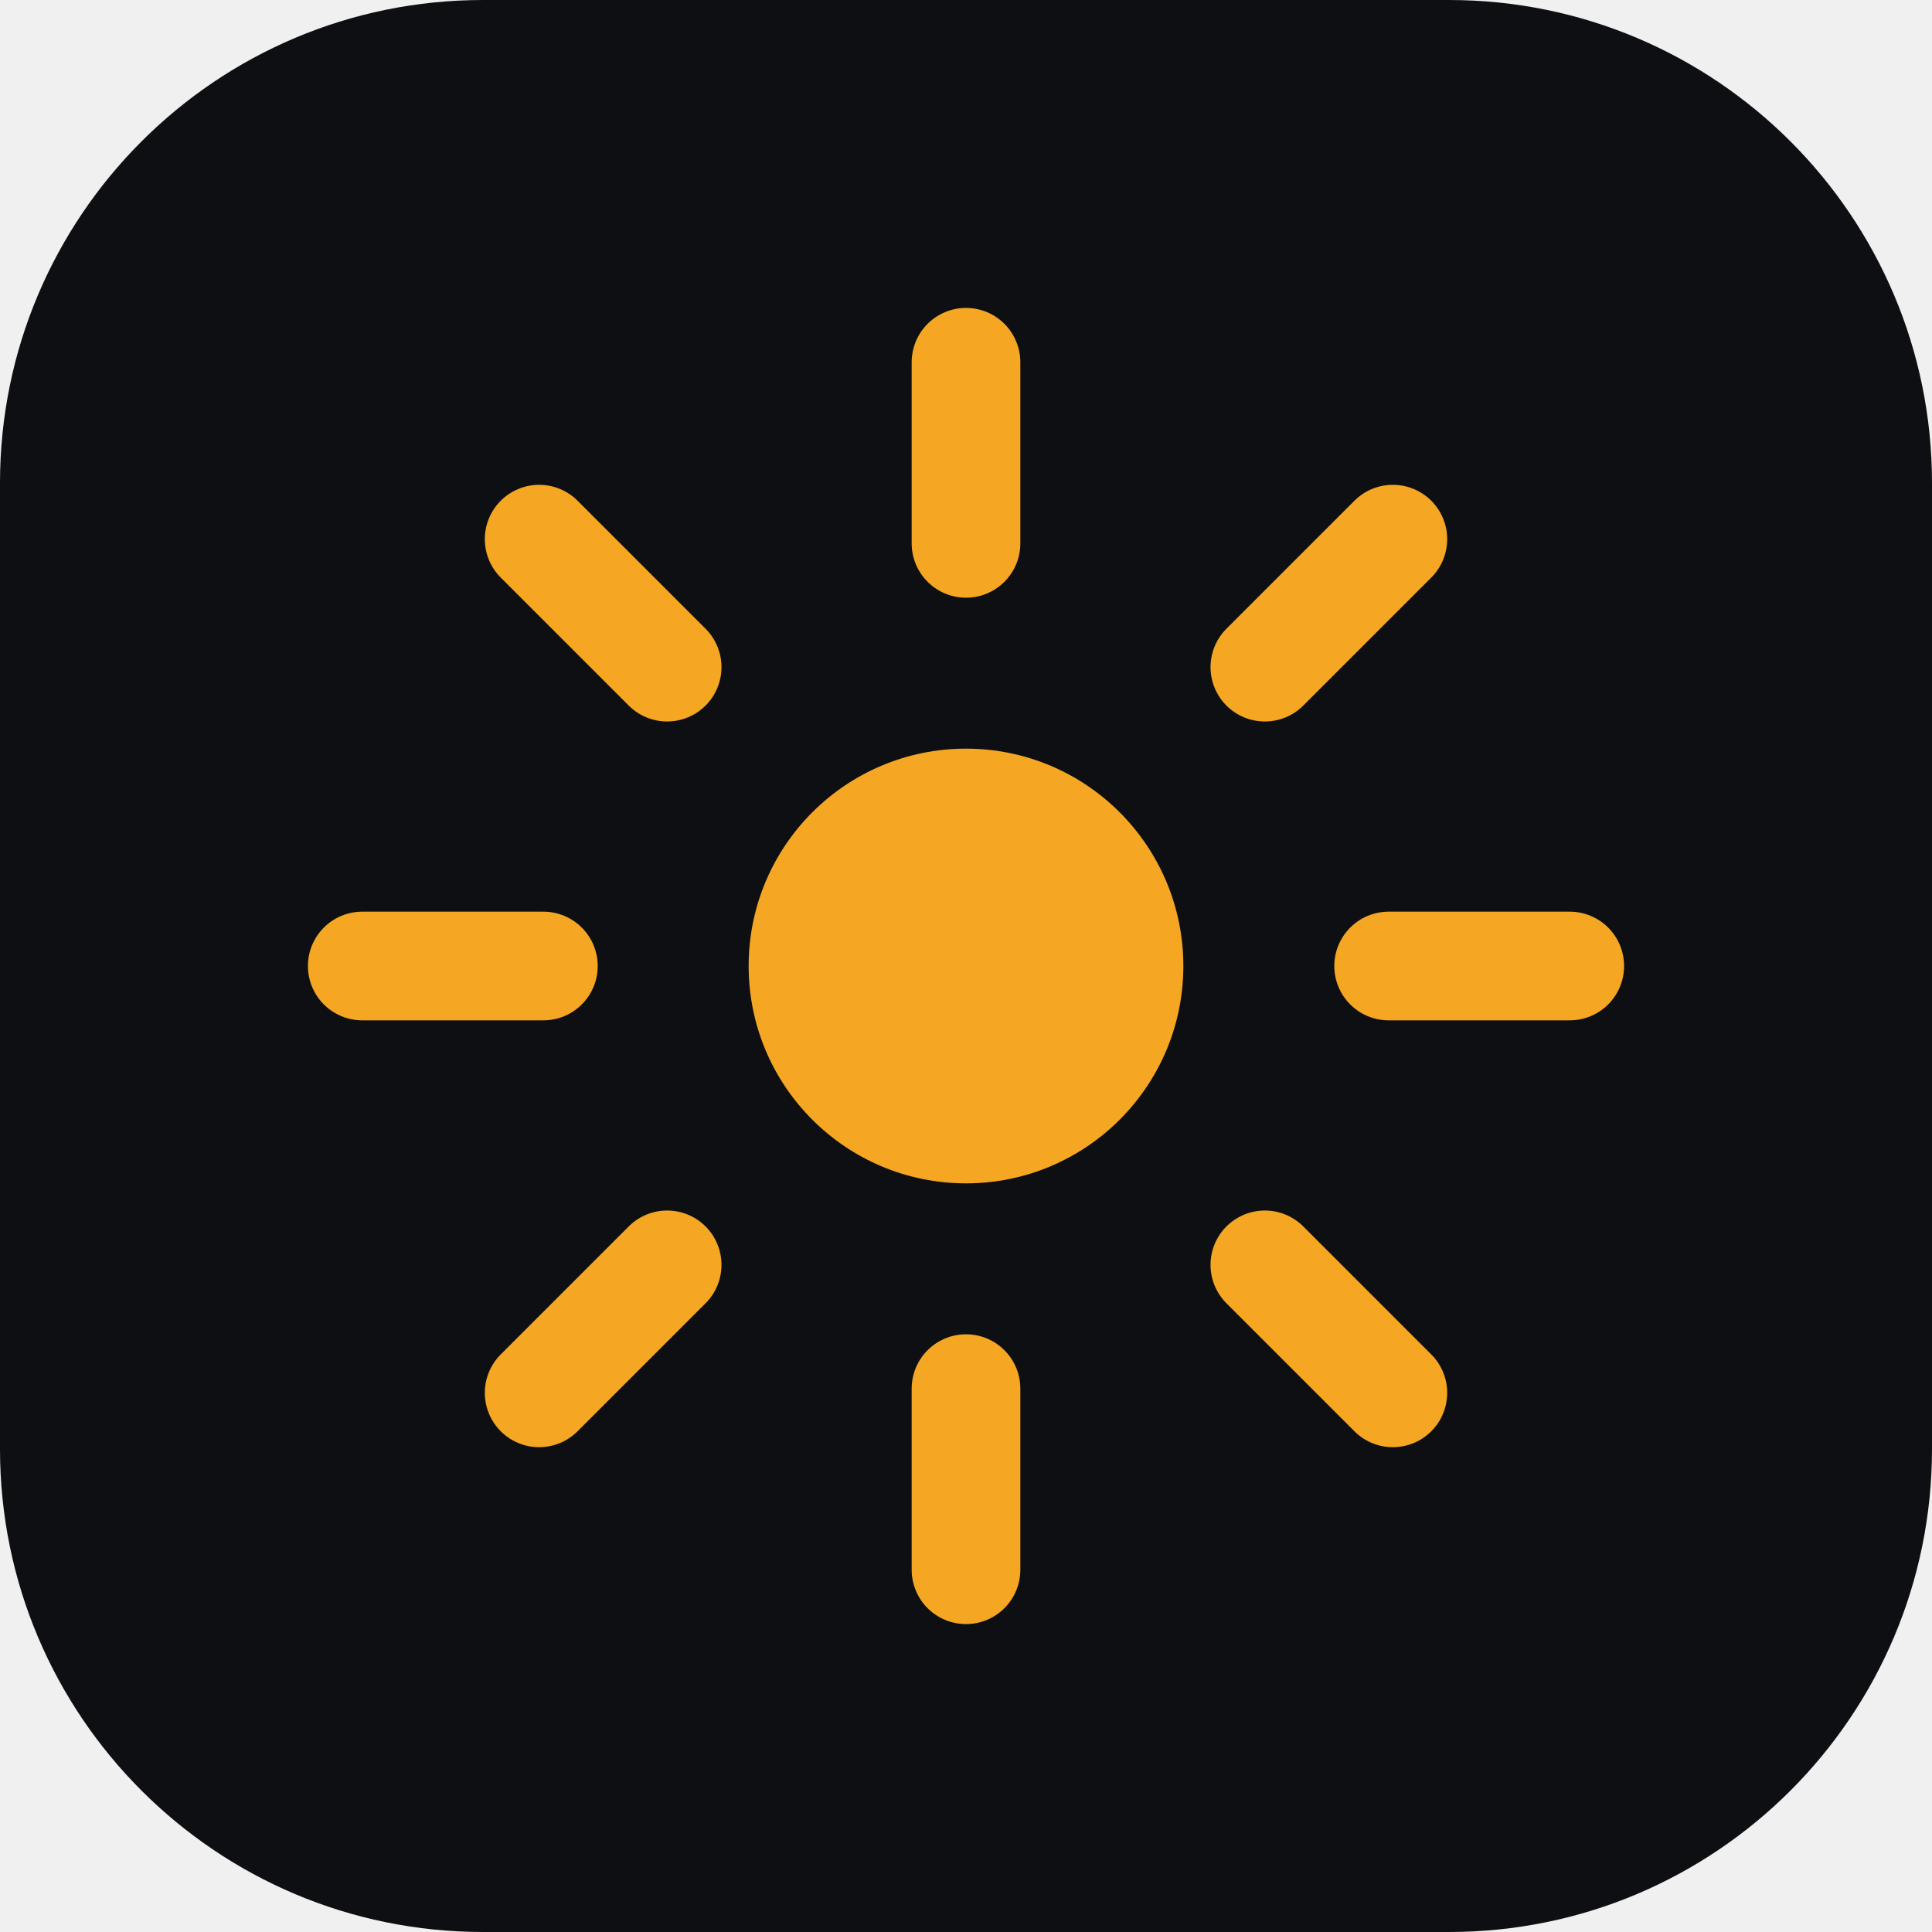
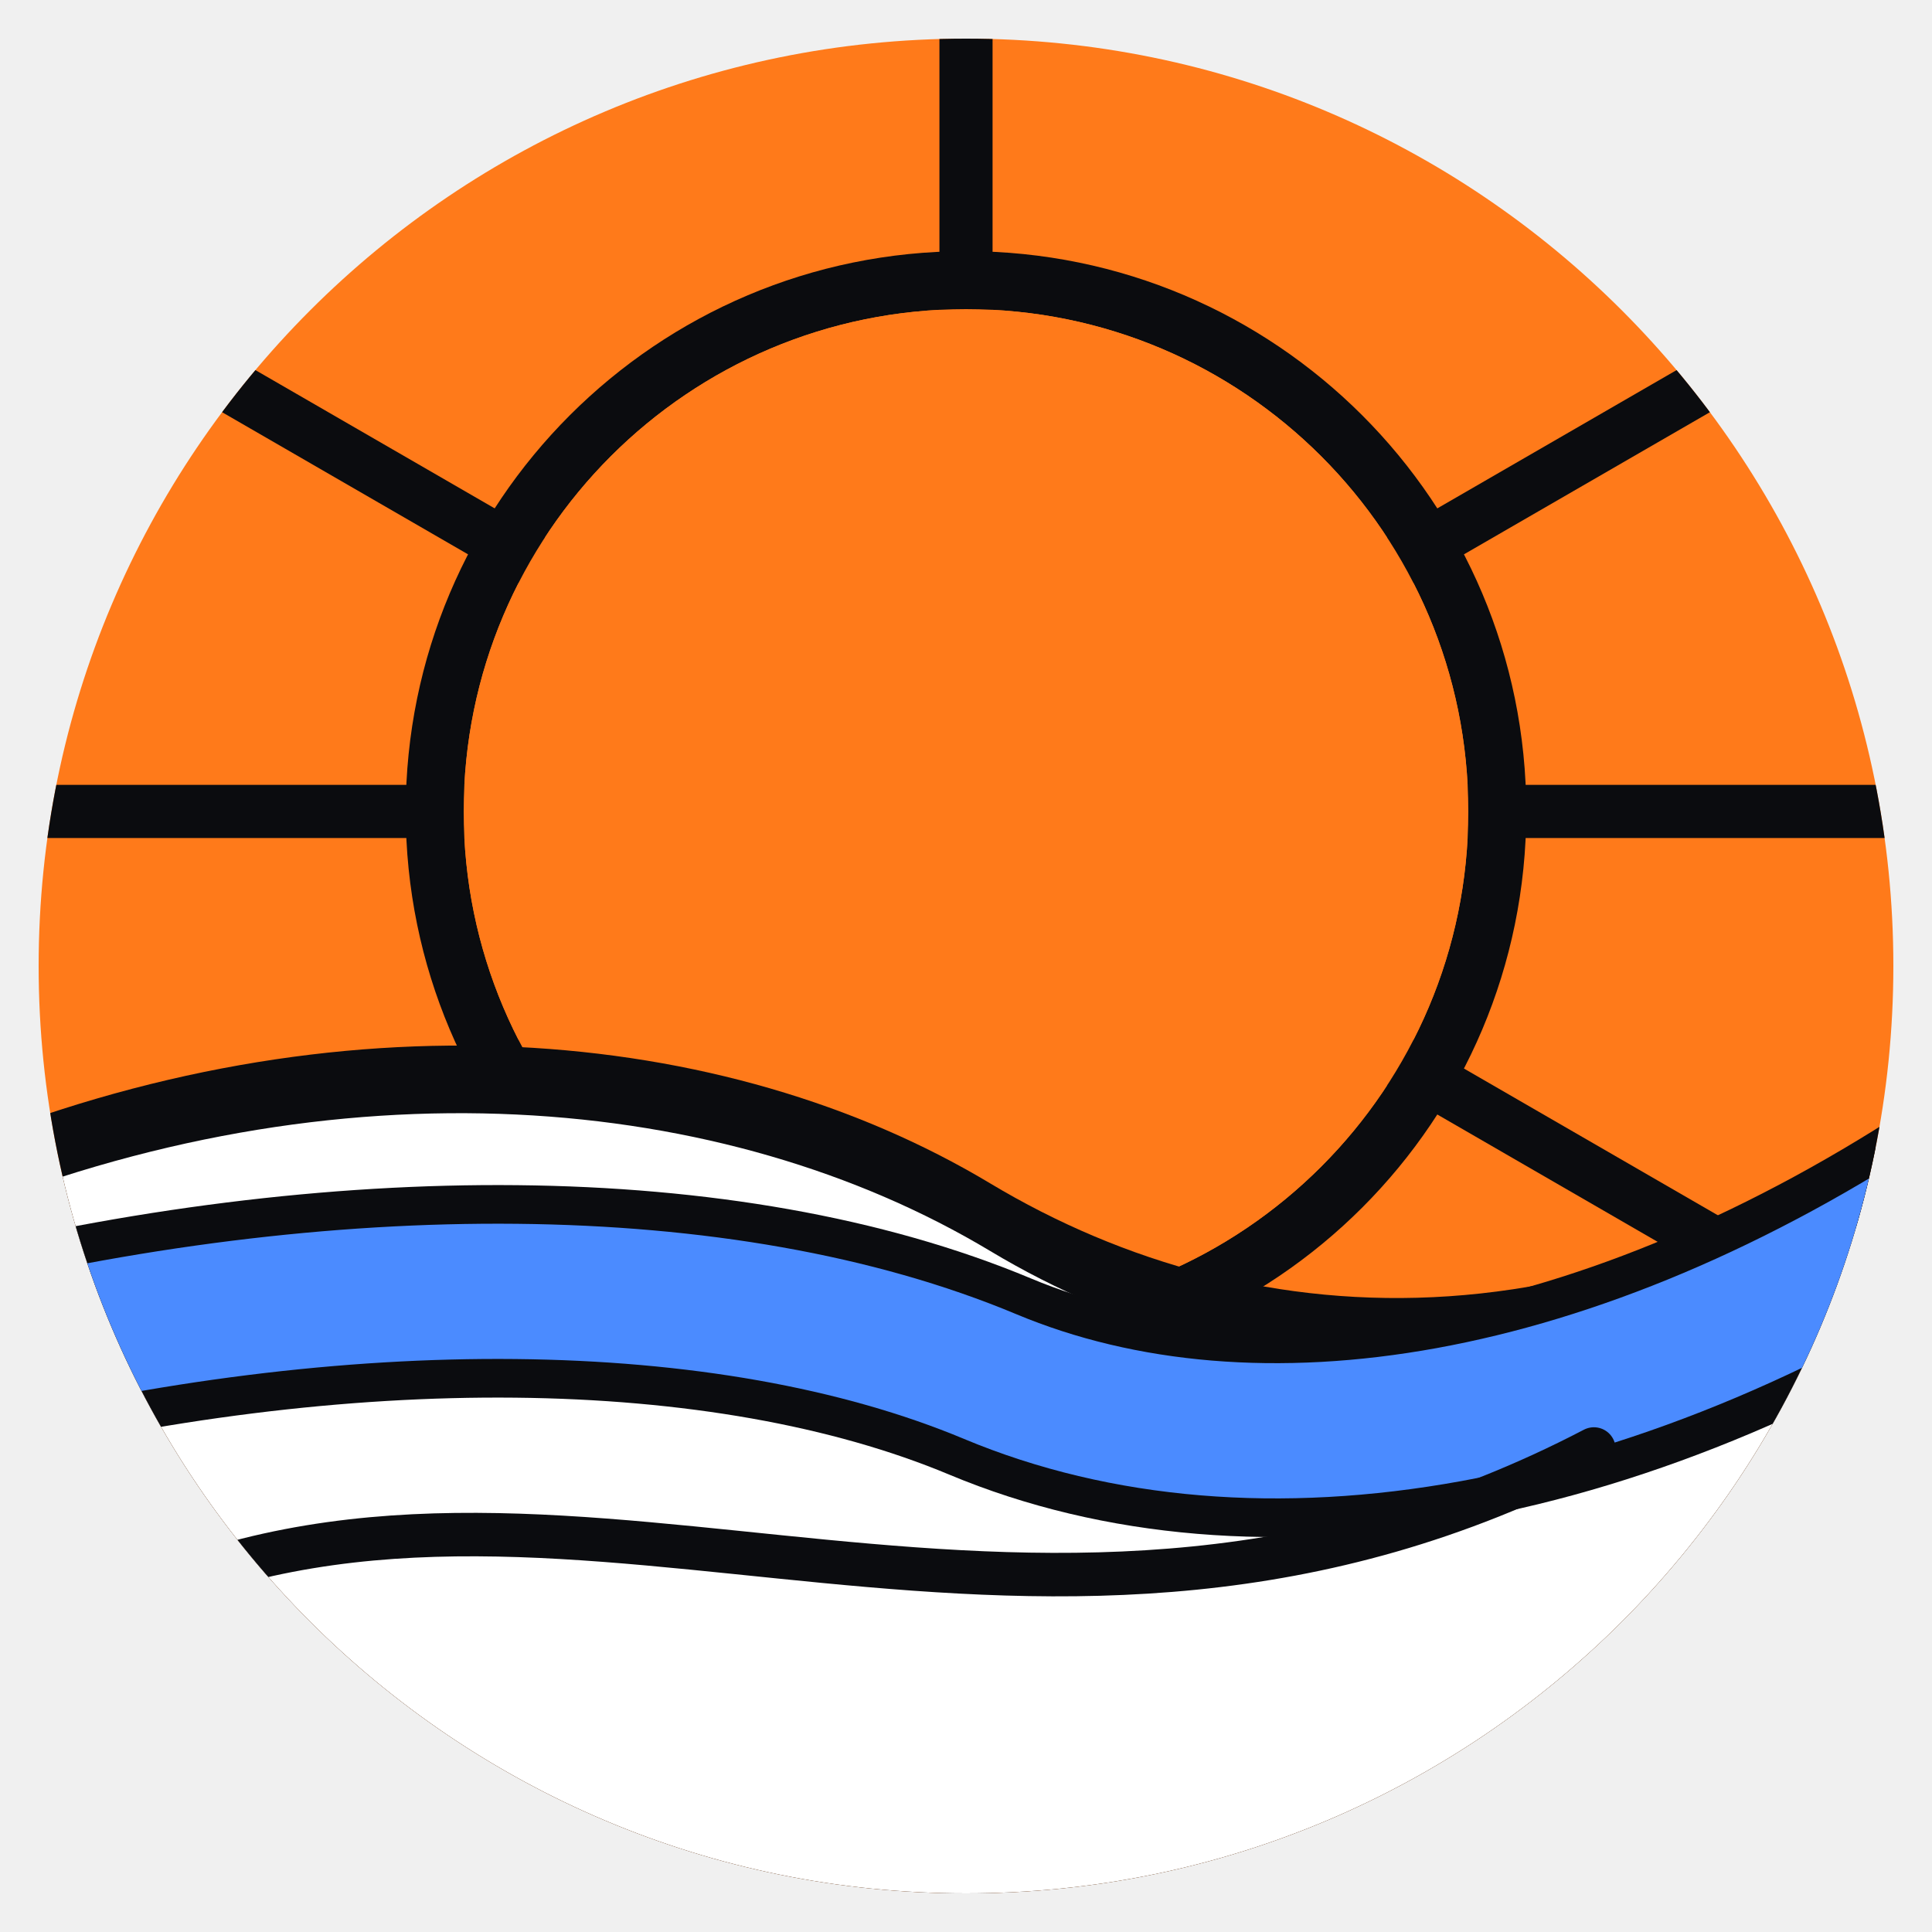
- <svg xmlns="http://www.w3.org/2000/svg" viewBox="0 0 32 32" width="32" height="32">
-   <rect width="32" height="32" rx="8" fill="#0E0F12" />
-   <g transform="translate(4 4)">
-     <circle cx="12" cy="12" r="3.6" fill="#F5A623" />
-     <g stroke="#F5A623" stroke-width="1.8" stroke-linecap="round" fill="none">
-       <path d="M12 2v3M12 19v3M2 12h3M19 12h3" />
-       <path d="M4.93 4.93l2.12 2.12M16.95 16.95l2.12 2.12M19.07 4.93l-2.12 2.12M4.93 19.07l2.12-2.12" />
+ <svg xmlns="http://www.w3.org/2000/svg" viewBox="0 0 400 400">
+   <defs>
+     <clipPath id="c">
+       <circle cx="200" cy="200" r="192" />
+     </clipPath>
+   </defs>
+   <g clip-path="url(#c)">
+     <rect width="400" height="400" fill="#FF7A1A" />
+     <circle cx="200" cy="168" r="116" fill="#0B0C0F" />
+     <circle cx="200" cy="168" r="104" fill="#FF7A1A" />
+     <g stroke="#0B0C0F" stroke-width="11">
+       <line x1="200" y1="168" x2="200" y2="-10" />
+       <line x1="200" y1="168" x2="354" y2="79" />
+       <line x1="200" y1="168" x2="354" y2="257" />
+       <line x1="200" y1="168" x2="46" y2="79" />
+       <line x1="200" y1="168" x2="46" y2="257" />
+       <line x1="200" y1="168" x2="410" y2="168" />
+       <line x1="200" y1="168" x2="-10" y2="168" />
    </g>
+     <circle cx="200" cy="168" r="104" fill="#FF7A1A" />
+     <path d="M-10 238C70 205 150 212 205 245S335 282 410 222L410 410L-10 410Z" fill="#0B0C0F" />
+     <path d="M-10 252C70 219 150 226 205 259S335 296 410 236L410 410L-10 410Z" fill="#fff" />
+     <path d="M-10 282C70 262 150 262 205 285S335 296 410 246" fill="none" stroke="#0B0C0F" stroke-width="44" />
+     <path d="M-10 282C70 262 150 262 205 285S335 296 410 246" fill="none" stroke="#4B8BFF" stroke-width="28" />
+     <path d="M30 330C120 292 215 360 330 300" fill="none" stroke="#0B0C0F" stroke-width="9" stroke-linecap="round" />
  </g>
</svg>
